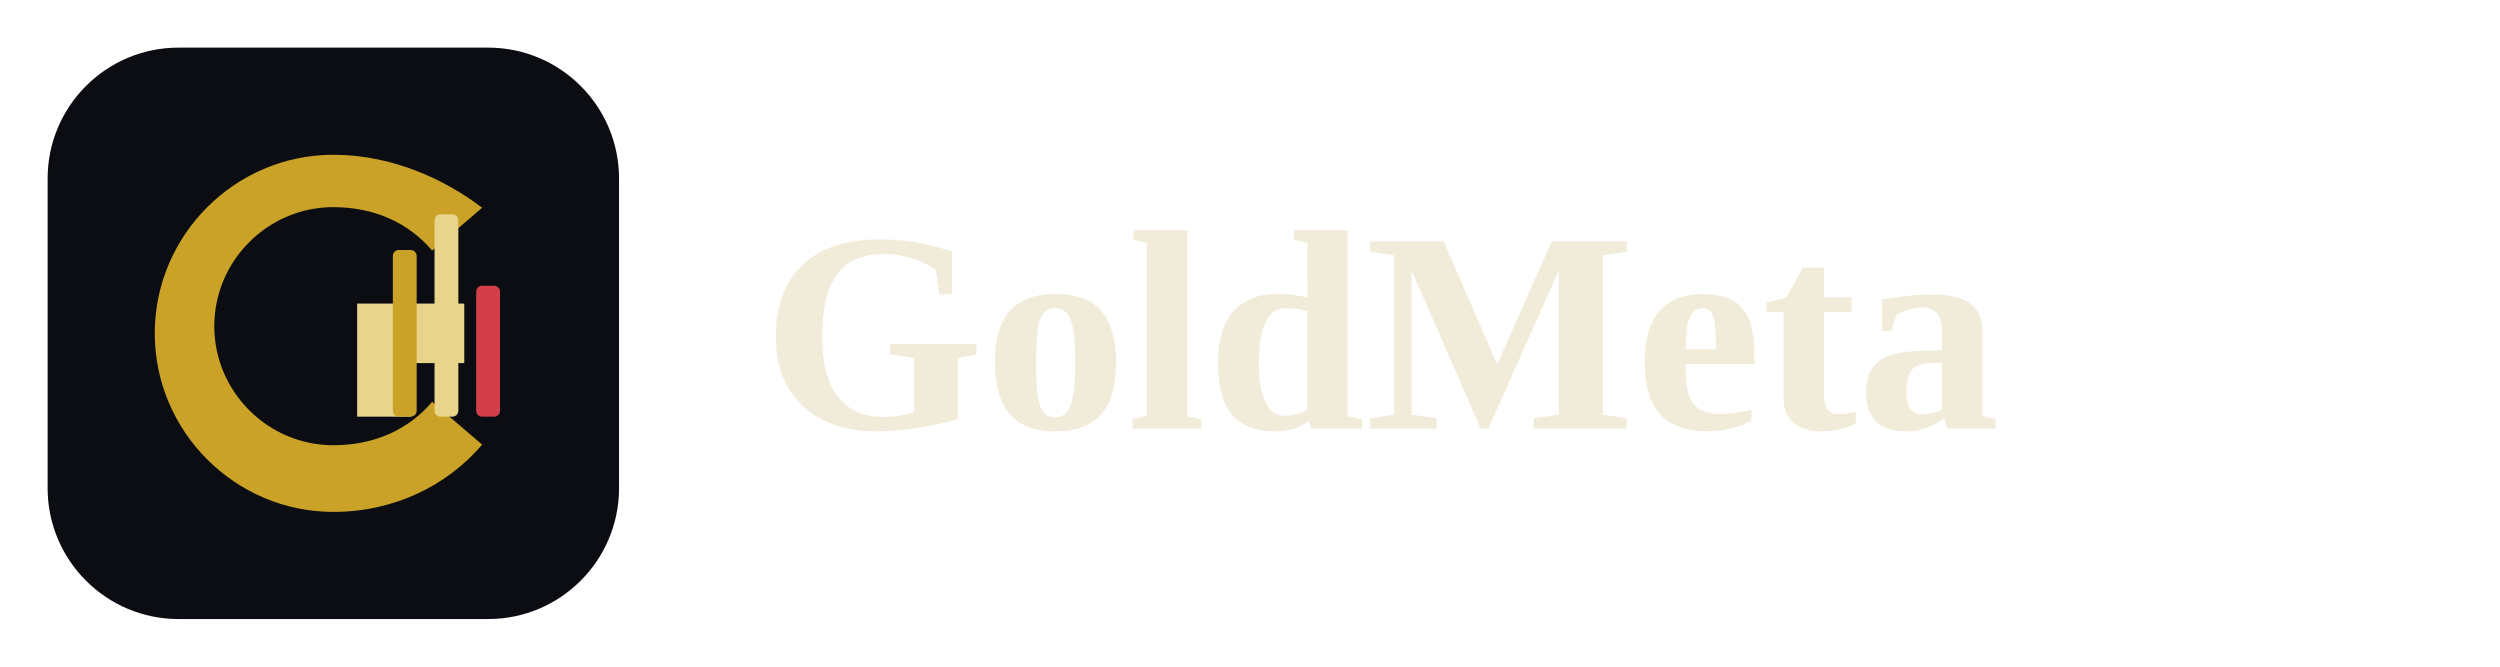
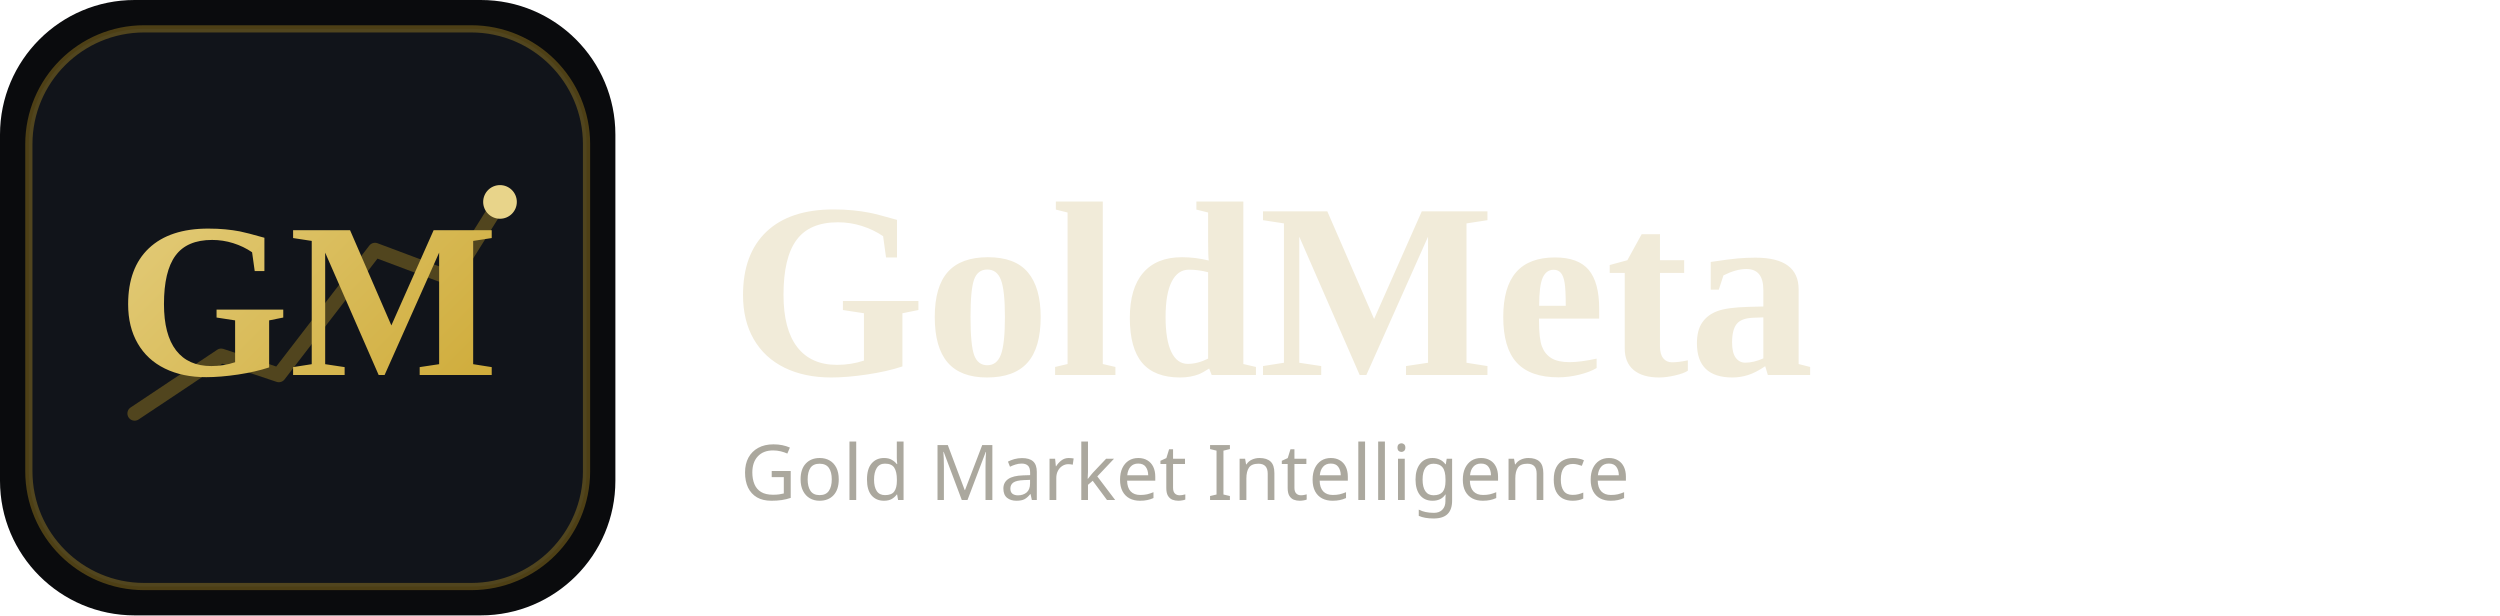
- <svg xmlns="http://www.w3.org/2000/svg" viewBox="0 0 420 112" role="img" aria-label="GoldMeta">
-   <rect width="420" height="112" fill="none" />
-   <g transform="translate(8,8)">
-     <rect width="96" height="96" rx="22" fill="#0B0D12" />
-     <path d="M48 18c-16.5 0-30 13.5-30 30s13.5 30 30 30c10.2 0 19.1-4.4 25-11.3l-8.4-7.2c-3.8 4.5-9.5 7.3-16.6 7.3-11 0-20-9-20-20s9-20 20-20c7.1 0 12.8 2.8 16.6 7.3l8.4-7.2C67.1 22.4 58.2 18 48 18z" fill="#C9A227" />
-     <path d="M52 43h18v10H61v9H52V43z" fill="#E8D48A" />
-     <rect x="58" y="34" width="4" height="28" rx="1" fill="#C9A227" />
-     <rect x="65" y="28" width="4" height="34" rx="1" fill="#E8D48A" />
-     <rect x="72" y="40" width="4" height="22" rx="1" fill="#F54752" opacity="0.85" />
+ <svg xmlns="http://www.w3.org/2000/svg" viewBox="0 0 520 128" role="img" aria-label="GoldMeta">
+   <defs>
+     <linearGradient id="g" x1="20" y1="20" x2="108" y2="108" gradientUnits="userSpaceOnUse">
+       <stop stop-color="#E8D48A" />
+       <stop offset="1" stop-color="#C9A227" />
+     </linearGradient>
+   </defs>
+   <g transform="translate(0,0)">
+     <rect width="128" height="128" rx="28" fill="#0A0B0D" />
+     <rect x="6" y="6" width="116" height="116" rx="24" fill="#11141A" stroke="#C9A227" stroke-opacity="0.35" stroke-width="1.5" />
+     <polyline points="28,86 46,74 58,78 78,52 94,58 104,42" fill="none" stroke="#C9A227" stroke-opacity="0.35" stroke-width="3" stroke-linecap="round" stroke-linejoin="round" />
+     <circle cx="104" cy="42" r="3.5" fill="#E8D48A" />
+     <text x="64" y="78" text-anchor="middle" font-family="Georgia, 'Times New Roman', serif" font-size="46" font-weight="700" fill="url(#g)">GM</text>
  </g>
-   <text x="128" y="72" font-family="Georgia, 'Times New Roman', serif" font-size="48" font-weight="700" fill="#F1EBD9">GoldMeta</text>
+   <text x="152" y="78" font-family="Georgia, 'Times New Roman', serif" font-size="52" font-weight="700" fill="#F1EBD9">GoldMeta</text>
+   <text x="154" y="104" font-family="Segoe UI, system-ui, sans-serif" font-size="16" fill="#ABA89E">Gold Market Intelligence</text>
</svg>
